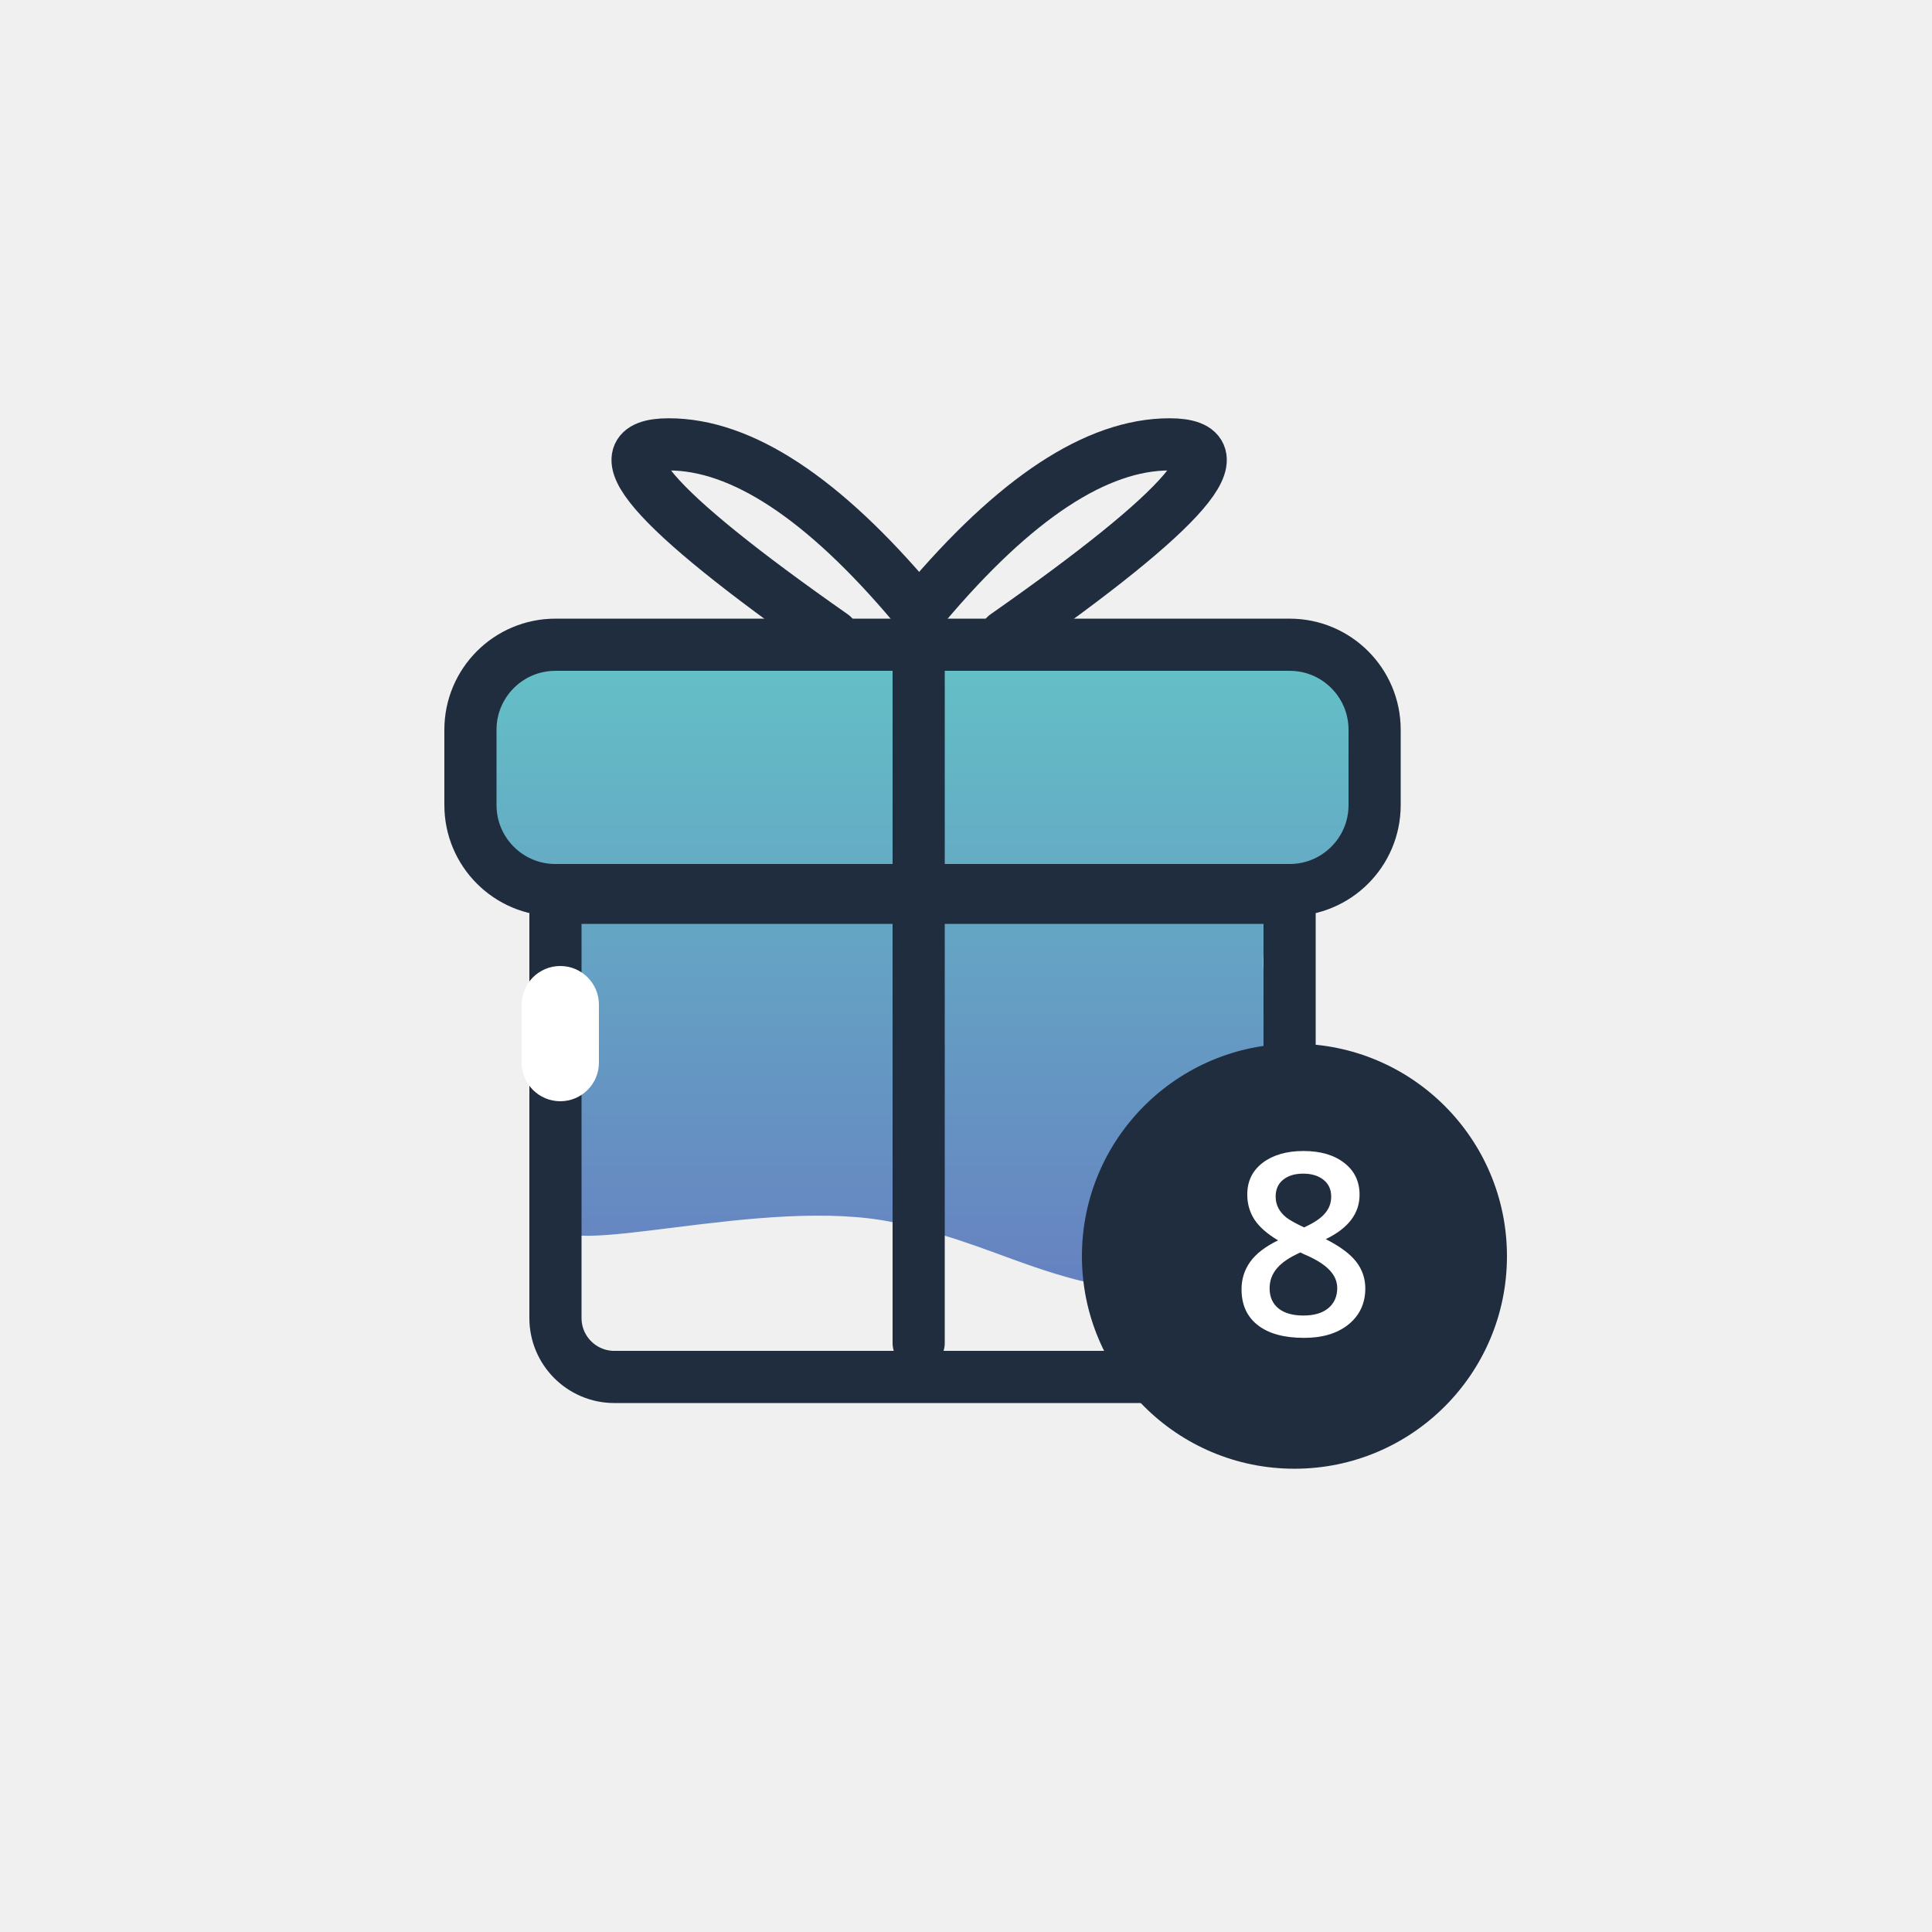
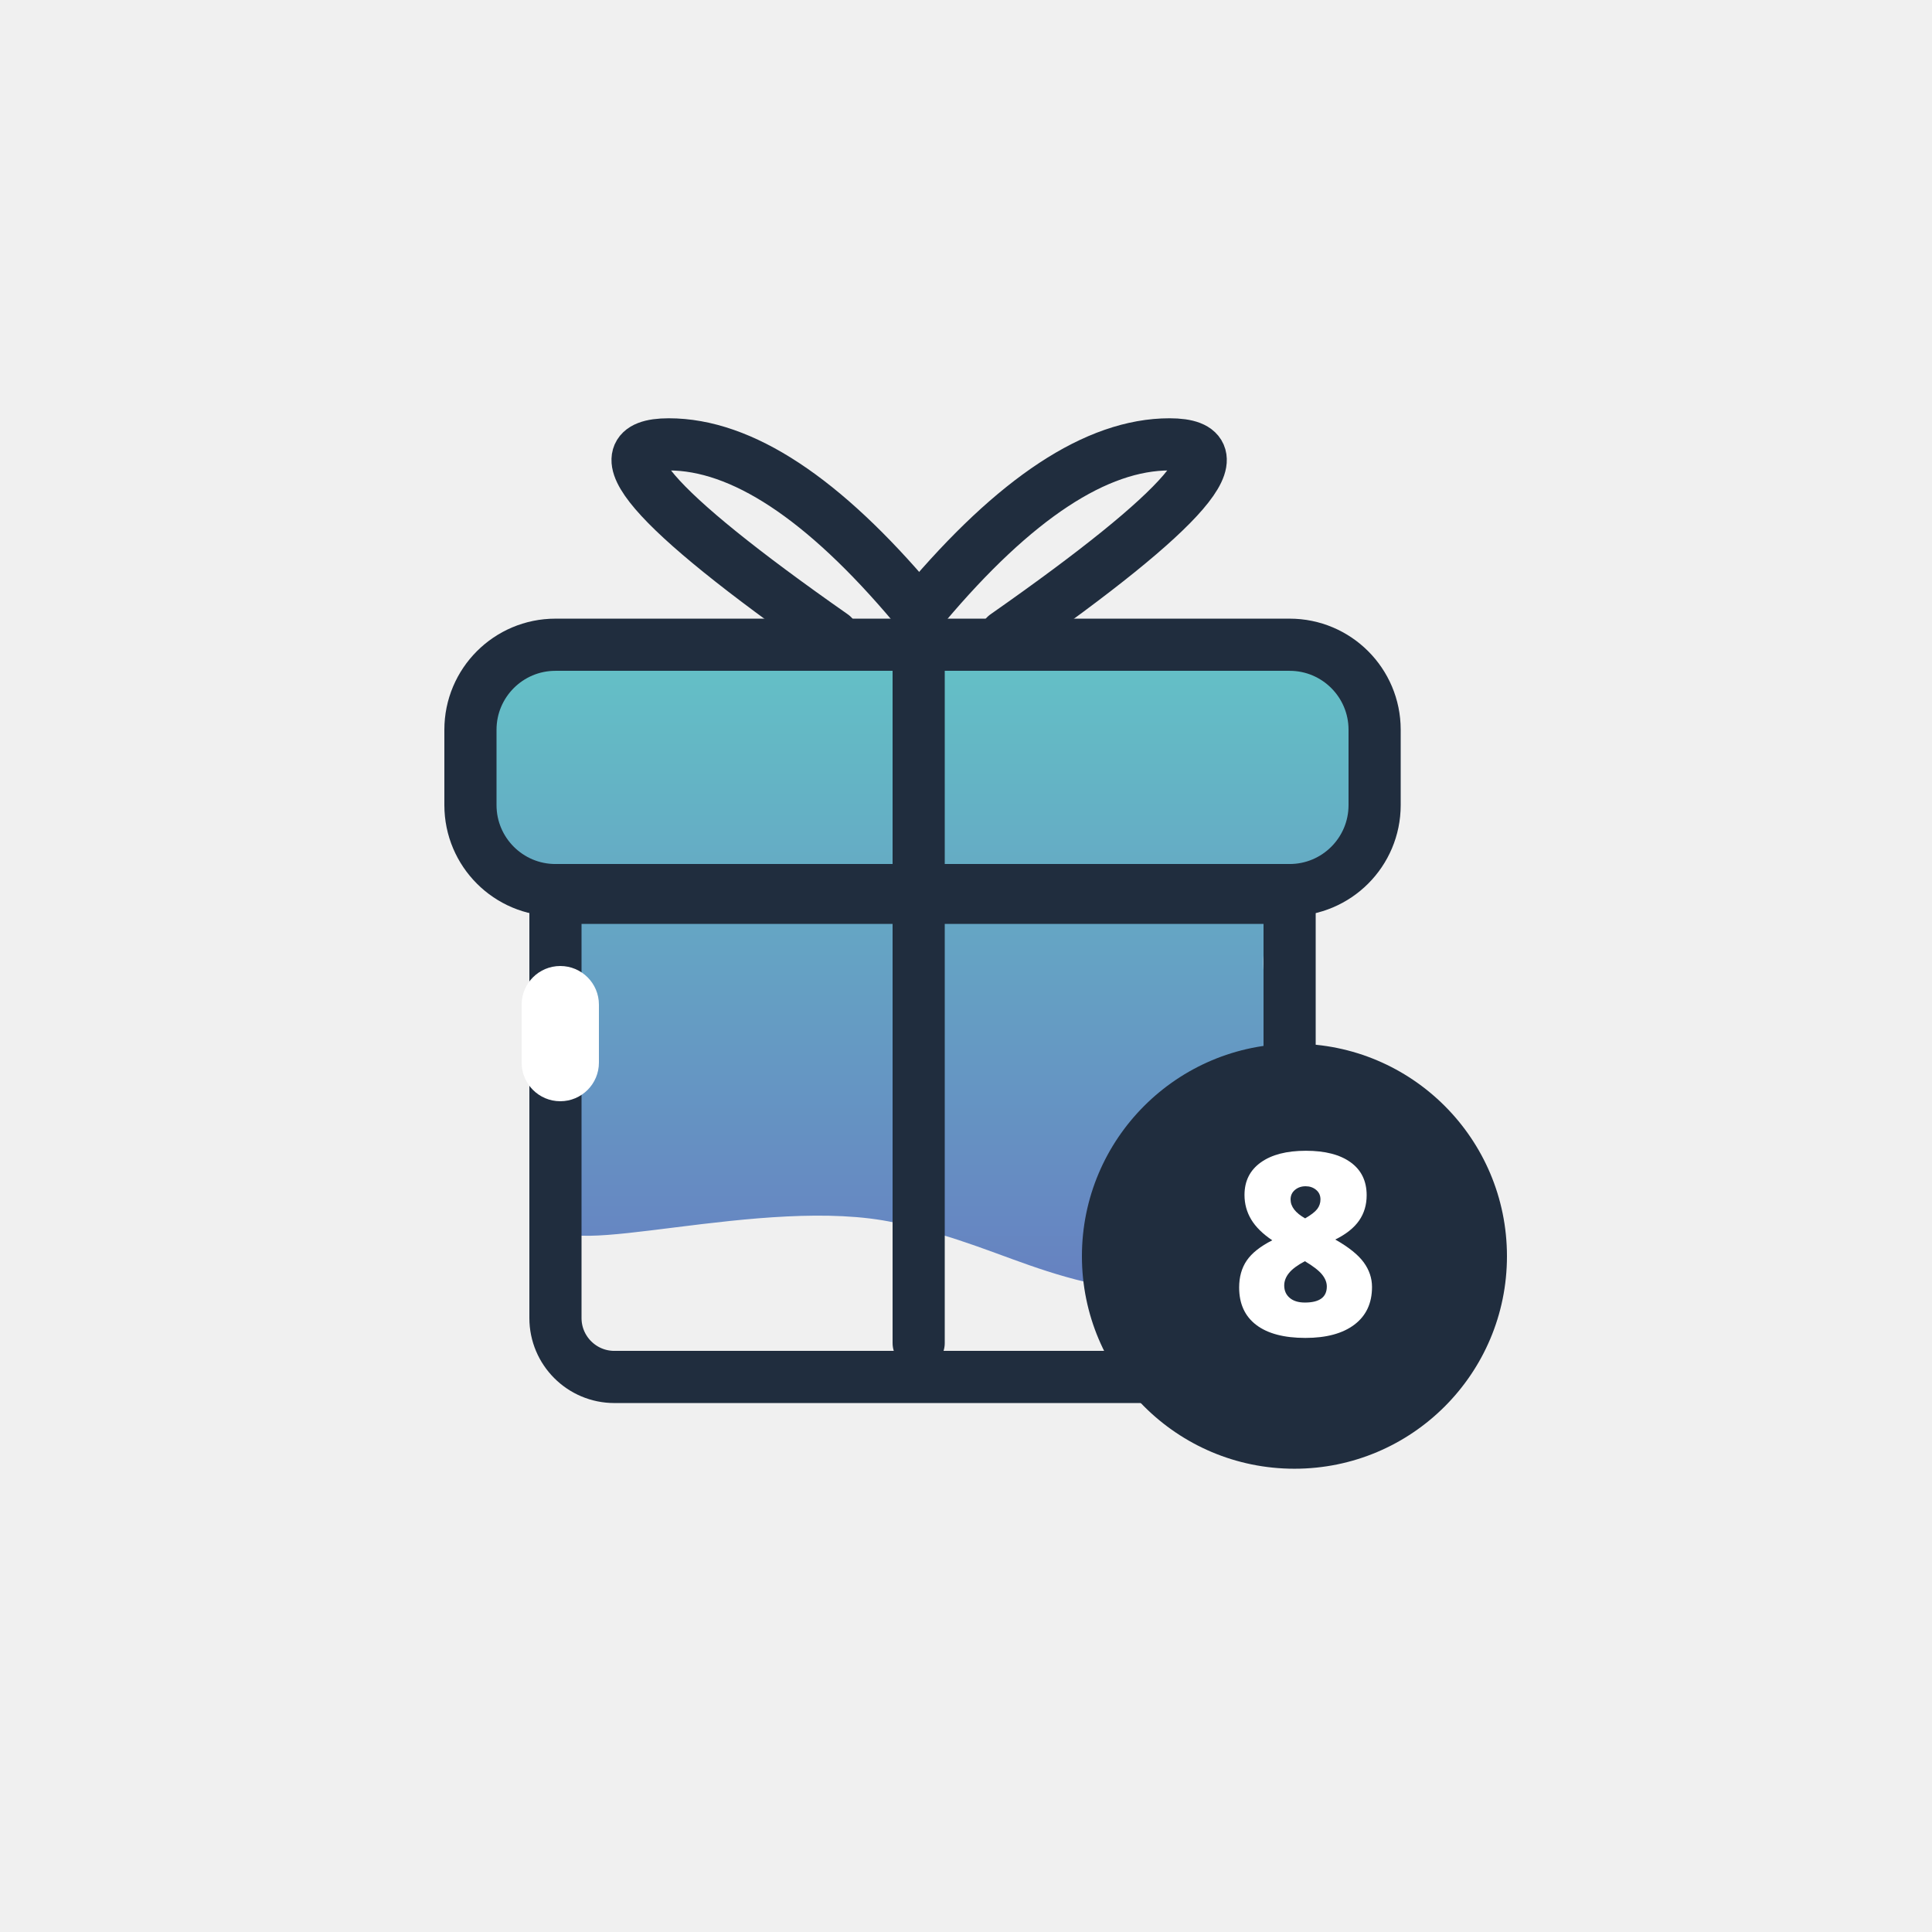
<svg xmlns="http://www.w3.org/2000/svg" width="100px" height="100px" viewBox="0 0 100 100" version="1.1">
  <defs>
    <linearGradient x1="50%" y1="0%" x2="50%" y2="100%" id="linearGradient-1">
      <stop stop-color="#64C0C6" offset="0%" />
      <stop stop-color="#6680C1" offset="100%" />
    </linearGradient>
  </defs>
  <g id="Multiple-Rewards" stroke="none" stroke-width="1" fill="none" fill-rule="evenodd">
    <g id="Group-7" transform="translate(23, 23)">
      <path d="M2.251,11.221 L34.55,11.221 L46.7,11.221 C47.756,15.383 48.1,18.352 47.733,20.127 C47.269,22.37 43.842,22.833 42.956,24.421 C41.683,26.705 42.953,29.706 42.956,30.077 C42.975,31.956 43.088,33.575 42.956,34.431 C42.463,37.648 46.159,44.221 41.997,44.221 C31.403,44.221 30.048,41.744 23.313,40.284 C16.578,38.825 5.727,42.381 5.727,40.284 C5.727,38.887 5.727,36.042 5.727,31.75 C5.965,26.9 5.965,24.153 5.727,23.509 C4.893,21.248 2.251,21.567 2.251,20.127 C2.251,18.072 2.251,15.103 2.251,11.221 Z" id="Path" fill="url(#linearGradient-1)" />
      <g id="Group-2" transform="translate(0, 9.021302)" stroke="#202D3E" stroke-width="2.7">
        <rect id="Rectangle" x="1.35" y="1.35" width="46.8" height="12.7" rx="4.4" />
        <path d="M5.75,14.45 L5.75,36.2 C5.75,37.884 7.116,39.25 8.8,39.25 L40.7,39.25 C42.384,39.25 43.75,37.884 43.75,36.2 L43.75,14.45 L5.75,14.45 Z" id="Rectangle-Copy-2" />
        <path d="M24.55,1.679 L24.55,37.497" id="Path-3" stroke-linecap="round" stroke-linejoin="round" />
      </g>
      <g id="Group-Copy" transform="translate(33, 31.0213)">
        <circle id="Oval" fill="#202D3E" cx="11" cy="11" r="11" />
-         <text id="8" font-family="OpenSans-Extrabold, Open Sans" font-size="13.2" font-weight="600" fill="#FFFFFF">
-           <tspan x="7.7" y="15.1">8</tspan>
-         </text>
+         <path d="M11.593,5.542 C12.586,5.542 13.358,5.741 13.91,6.141 C14.462,6.541 14.738,7.108 14.738,7.843 C14.738,8.341 14.608,8.778 14.348,9.154 C14.088,9.53 13.677,9.858 13.114,10.137 C13.81,10.532 14.301,10.927 14.587,11.32 C14.873,11.713 15.015,12.137 15.015,12.593 C15.015,13.431 14.713,14.079 14.107,14.539 C13.501,14.999 12.654,15.229 11.567,15.229 C10.459,15.229 9.61,15.004 9.021,14.555 C8.433,14.106 8.138,13.461 8.138,12.619 C8.138,12.073 8.269,11.608 8.531,11.223 C8.794,10.839 9.234,10.489 9.853,10.176 C9.354,9.841 8.99,9.481 8.76,9.096 C8.53,8.712 8.415,8.289 8.415,7.83 C8.415,7.108 8.697,6.546 9.26,6.144 C9.823,5.742 10.6,5.542 11.593,5.542 Z M10.471,12.515 C10.471,12.782 10.566,12.996 10.755,13.157 C10.944,13.318 11.206,13.398 11.541,13.398 C12.298,13.398 12.676,13.121 12.676,12.567 C12.676,12.356 12.593,12.149 12.428,11.945 C12.262,11.741 11.967,11.512 11.541,11.259 C11.159,11.461 10.885,11.664 10.72,11.868 C10.554,12.072 10.471,12.288 10.471,12.515 Z M11.58,7.379 C11.361,7.379 11.176,7.442 11.026,7.569 C10.875,7.695 10.8,7.86 10.8,8.062 C10.8,8.431 11.052,8.758 11.554,9.041 C11.859,8.865 12.068,8.704 12.179,8.558 C12.291,8.412 12.347,8.246 12.347,8.062 C12.347,7.855 12.272,7.69 12.121,7.565 C11.971,7.441 11.791,7.379 11.58,7.379 Z" id="8" fill="#FFFFFF" fill-rule="nonzero" />
      </g>
      <path d="M24.85,8.352 C29.534,2.784 33.762,3.04183861e-16 37.534,0 C41.305,0 38.476,3.3 29.047,9.9" id="Path-6" stroke="#202D3E" stroke-width="2.7" stroke-linecap="round" stroke-linejoin="round" />
      <path d="M10,8.352 C14.684,2.784 18.912,3.04183861e-16 22.684,0 C26.455,0 23.626,3.3 14.197,9.9" id="Path-6" stroke="#202D3E" stroke-width="2.7" stroke-linecap="round" stroke-linejoin="round" transform="translate(17.15, 4.95) scale(-1, 1) translate(-17.15, -4.95) " />
    </g>
    <rect id="Rectangle" fill="#FFFFFF" x="27" y="50" width="4" height="7" rx="2" />
  </g>
</svg>
